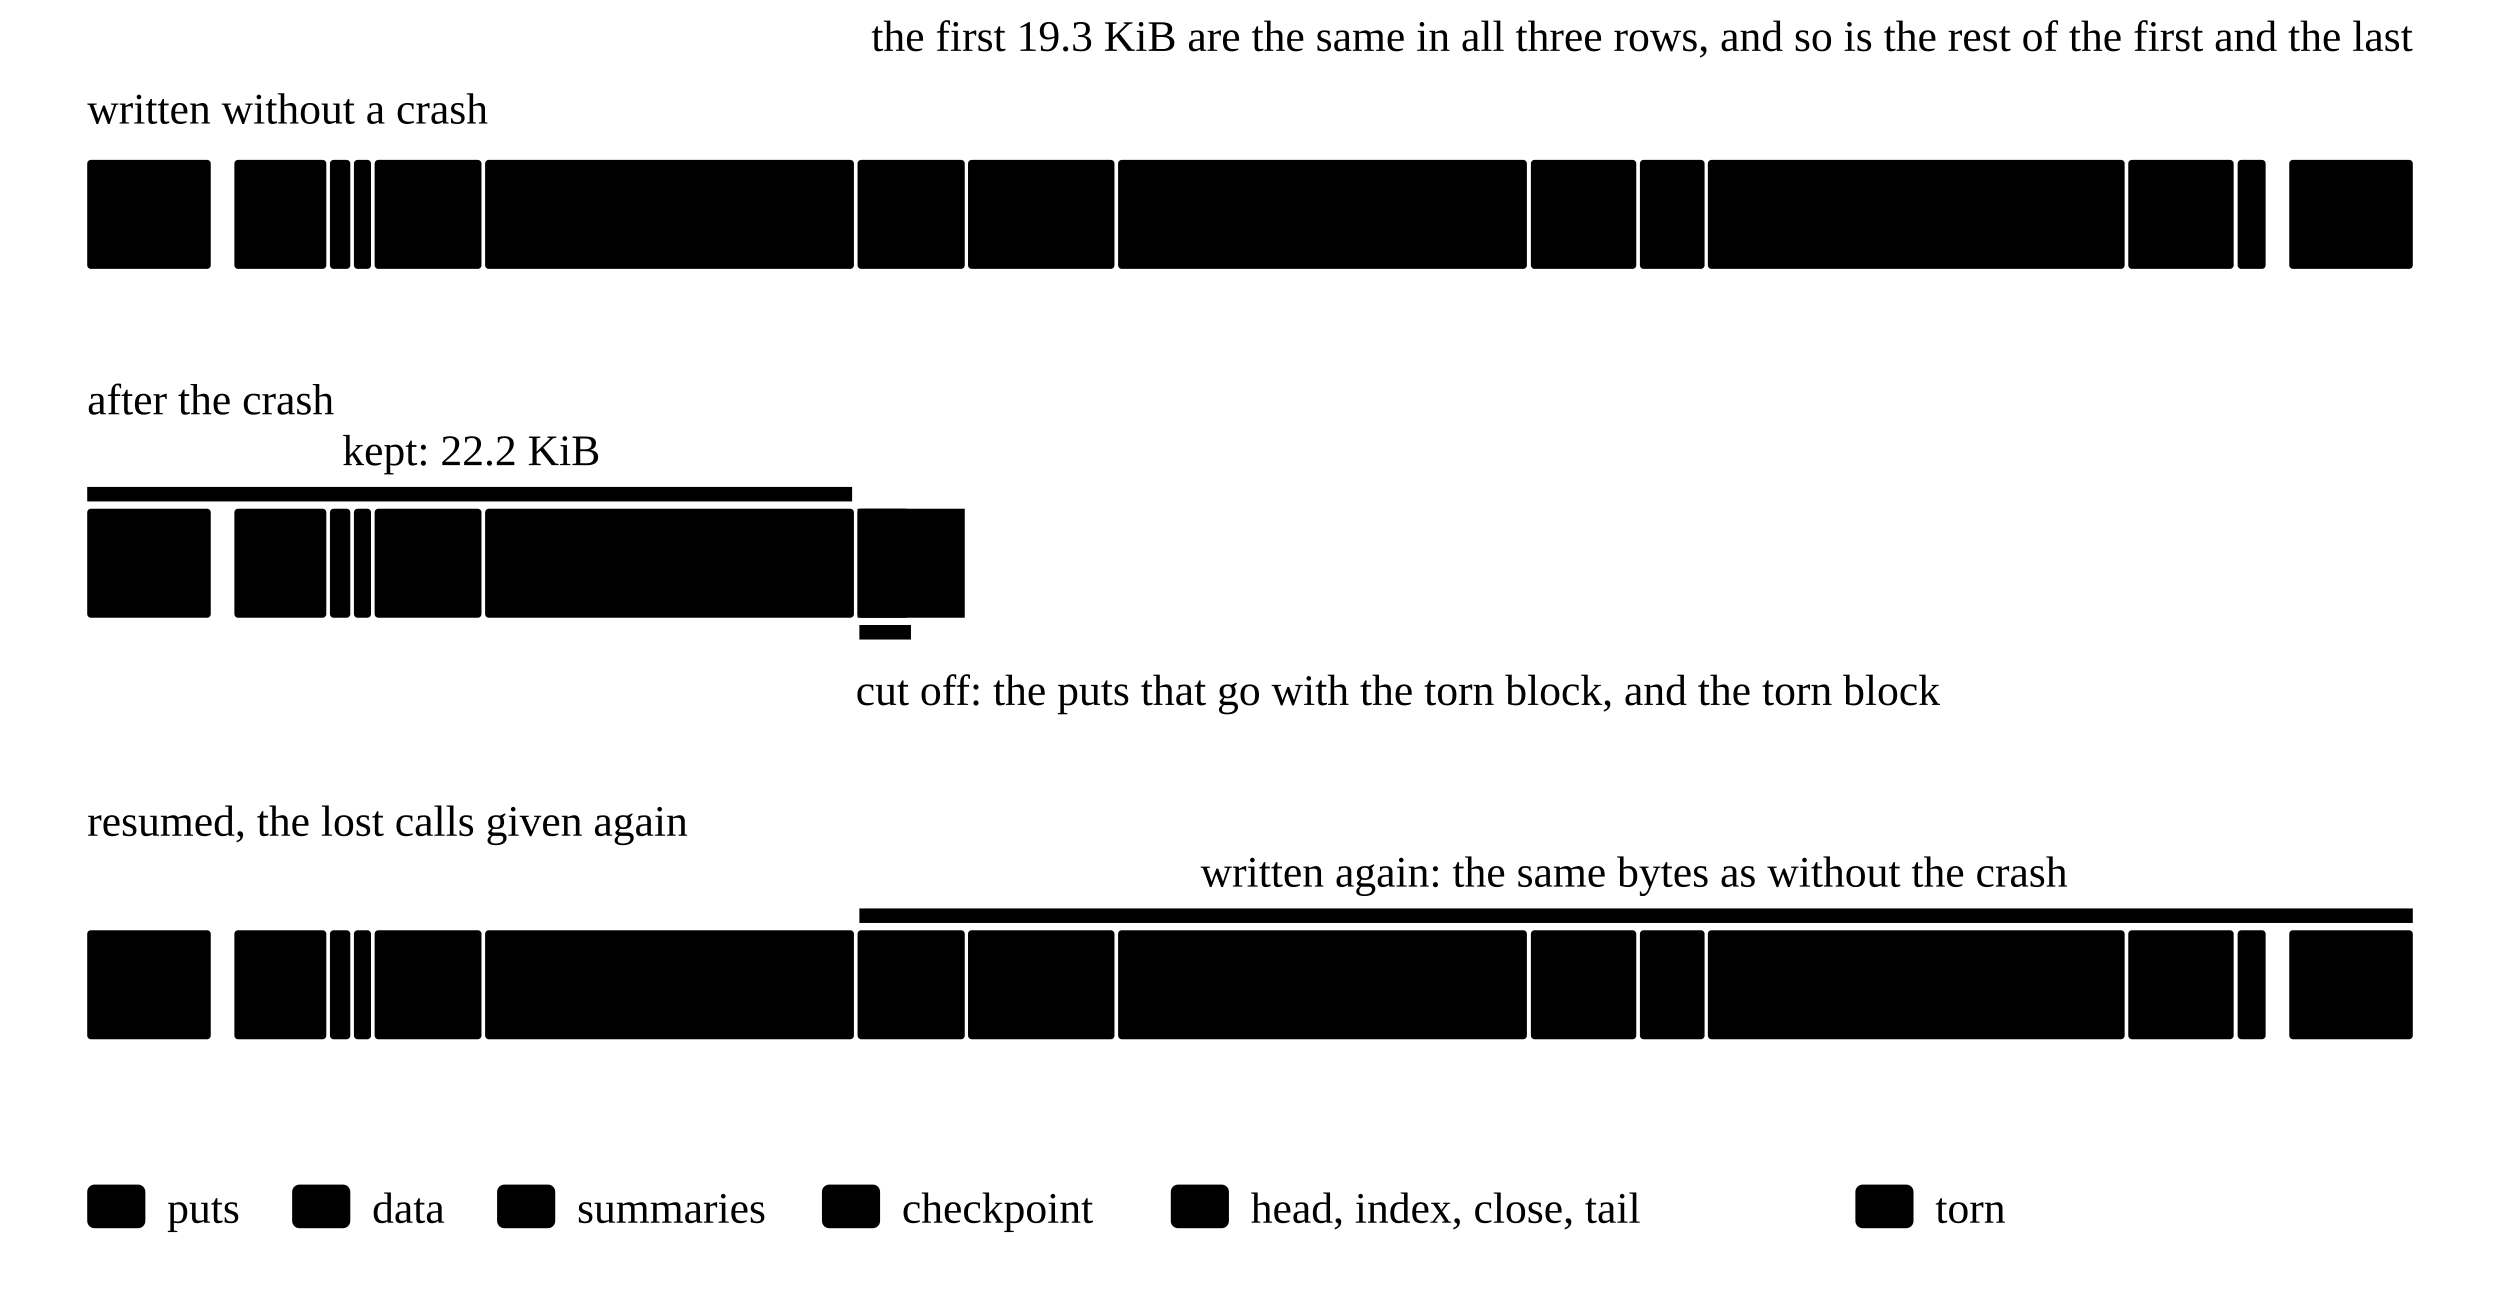
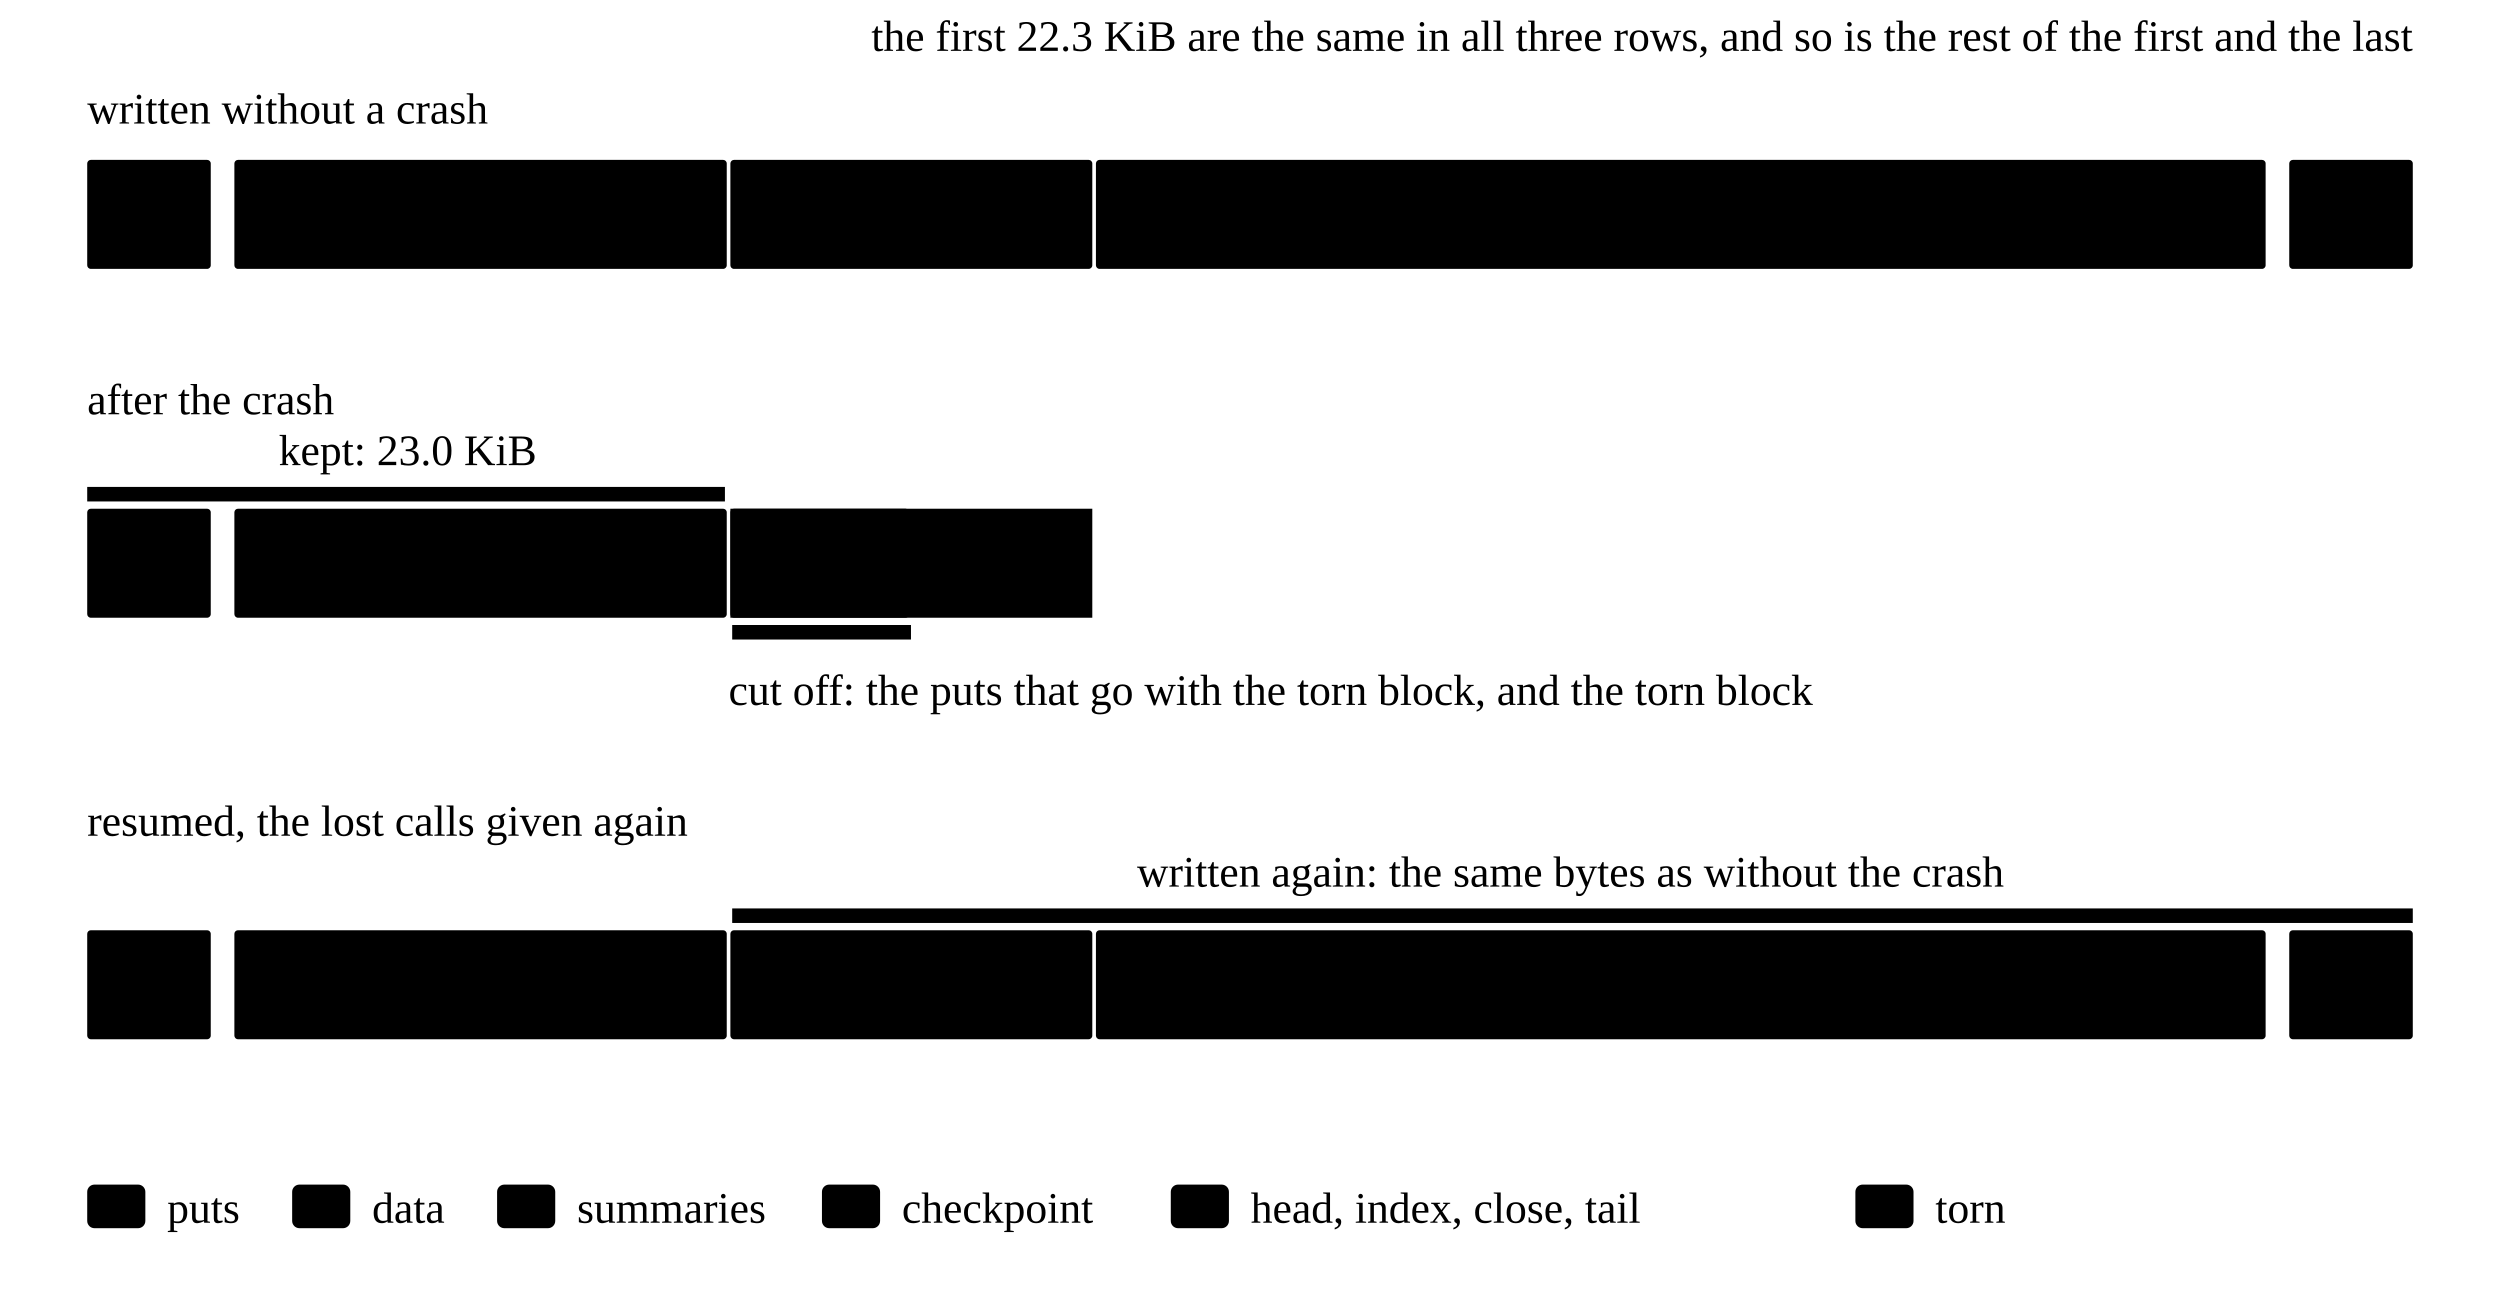
- <svg xmlns="http://www.w3.org/2000/svg" class="ww-svg" viewBox="0 0 688 360" width="688" height="360" role="img" aria-label="Resuming: the resume keeps 22.2 KiB of the 22.4 KiB on disk and cuts off the torn block and the puts that go with it; the producer gives the lost calls again, and the piece ends with the same 60.0 KiB as one written without the crash">
-   <text x="664.0" y="14.0" text-anchor="end" class="soft small">the first 19.3 KiB are the same in all three rows, and so is the rest of the first and the last</text>
+ <svg xmlns="http://www.w3.org/2000/svg" class="ww-svg" viewBox="0 0 688 360" width="688" height="360" role="img" aria-label="Resuming: the resume keeps 23.0 KiB of the 23.2 KiB on disk and cuts off the torn block and the puts that go with it; the producer gives the lost calls again, and the piece ends with the same 60.0 KiB as one written without the crash">
+   <text x="664.0" y="14.0" text-anchor="end" class="soft small">the first 22.3 KiB are the same in all three rows, and so is the rest of the first and the last</text>
  <text x="24.0" y="34.0" text-anchor="start" class="strong">written without a crash</text>
  <rect x="24.0" y="44.0" width="34.0" height="30.0" rx="1" class="faint" />
  <text x="41.0" y="63.5" text-anchor="middle" class="soft small">...</text>
  <rect x="630.0" y="44.0" width="34.0" height="30.0" rx="1" class="faint" />
  <text x="647.0" y="63.5" text-anchor="middle" class="soft small">...</text>
-   <rect x="64.5" y="44.0" width="25.3" height="30.0" rx="1" class="tint-amber" />
-   <rect x="90.8" y="44.0" width="5.6" height="30.0" rx="1" class="tint-purple" />
-   <rect x="97.4" y="44.0" width="4.7" height="30.0" rx="1" class="tint-blue" />
-   <rect x="103.1" y="44.0" width="29.4" height="30.0" rx="1" class="tint-blue" />
-   <rect x="133.5" y="44.0" width="101.5" height="30.0" rx="1" class="tint-blue" />
-   <text x="184.2" y="63.5" text-anchor="middle" class="small">samples</text>
-   <rect x="236.0" y="44.0" width="29.5" height="30.0" rx="1" class="tint-blue" />
-   <rect x="266.4" y="44.0" width="40.3" height="30.0" rx="1" class="tint-amber" />
-   <rect x="307.7" y="44.0" width="112.5" height="30.0" rx="1" class="tint-blue" />
-   <text x="364.0" y="63.5" text-anchor="middle" class="small">samples</text>
-   <rect x="421.3" y="44.0" width="29.0" height="30.0" rx="1" class="tint-blue" />
-   <rect x="451.3" y="44.0" width="17.8" height="30.0" rx="1" class="tint-amber" />
-   <rect x="470.0" y="44.0" width="114.7" height="30.0" rx="1" class="tint-blue" />
-   <text x="527.4" y="63.5" text-anchor="middle" class="small">samples</text>
-   <rect x="585.7" y="44.0" width="29.0" height="30.0" rx="1" class="tint-blue" />
-   <rect x="615.8" y="44.0" width="7.7" height="30.0" rx="1" class="tint-blue" />
+   <rect x="64.5" y="44.0" width="135.5" height="30.0" rx="1" class="tint-amber" />
+   <text x="132.2" y="63.5" text-anchor="middle" class="small">checkpoint</text>
+   <rect x="201.0" y="44.0" width="99.6" height="30.0" rx="1" class="tint-blue" />
+   <text x="250.8" y="63.5" text-anchor="middle" class="small">frames</text>
+   <rect x="301.6" y="44.0" width="321.9" height="30.0" rx="1" class="tint-blue" />
+   <text x="462.5" y="63.5" text-anchor="middle" class="small">samples</text>
  <text x="24.0" y="114.0" text-anchor="start" class="strong">after the crash</text>
  <rect x="24.0" y="140.0" width="34.0" height="30.0" rx="1" class="faint" />
  <text x="41.0" y="159.5" text-anchor="middle" class="soft small">...</text>
-   <rect x="64.5" y="140.0" width="25.3" height="30.0" rx="1" class="tint-amber" />
-   <rect x="90.8" y="140.0" width="5.6" height="30.0" rx="1" class="tint-purple" />
-   <rect x="97.4" y="140.0" width="4.7" height="30.0" rx="1" class="tint-blue" />
-   <rect x="103.1" y="140.0" width="29.4" height="30.0" rx="1" class="tint-blue" />
-   <rect x="133.5" y="140.0" width="101.5" height="30.0" rx="1" class="tint-blue" />
-   <text x="184.2" y="159.5" text-anchor="middle" class="small">samples</text>
-   <path d="M236.0 140.0 h29.5 v30 h-29.5 Z" class="thin dash" />
-   <rect x="236.0" y="140.0" width="14.2" height="30.0" rx="1" class="tint-accent" />
-   <path d="M24.0 138.0 v-4 H234.5 v4" class="thin" />
-   <text x="129.7" y="128.0" text-anchor="middle" class="small">kept: 22.2 KiB</text>
-   <path d="M236.5 172.0 v4 H250.7 v-4" class="thin" />
-   <text x="235.5" y="194.0" text-anchor="start" class="accent small">cut off: the puts that go with the torn block, and the torn block</text>
+   <rect x="64.5" y="140.0" width="135.5" height="30.0" rx="1" class="tint-amber" />
+   <text x="132.2" y="159.5" text-anchor="middle" class="small">checkpoint</text>
+   <path d="M201.0 140.0 h99.6 v30 h-99.6 Z" class="thin dash" />
+   <rect x="201.0" y="140.0" width="49.2" height="30.0" rx="1" class="tint-accent" />
+   <text x="225.6" y="159.5" text-anchor="middle" class="small">torn</text>
+   <path d="M24.0 138.0 v-4 H199.5 v4" class="thin" />
+   <text x="112.2" y="128.0" text-anchor="middle" class="small">kept: 23.0 KiB</text>
+   <path d="M201.5 172.0 v4 H250.7 v-4" class="thin" />
+   <text x="200.5" y="194.0" text-anchor="start" class="accent small">cut off: the puts that go with the torn block, and the torn block</text>
  <text x="24.0" y="230.0" text-anchor="start" class="strong">resumed, the lost calls given again</text>
  <rect x="24.0" y="256.0" width="34.0" height="30.0" rx="1" class="faint" />
  <text x="41.0" y="275.5" text-anchor="middle" class="soft small">...</text>
  <rect x="630.0" y="256.0" width="34.0" height="30.0" rx="1" class="faint" />
  <text x="647.0" y="275.5" text-anchor="middle" class="soft small">...</text>
-   <rect x="64.5" y="256.0" width="25.3" height="30.0" rx="1" class="tint-amber" />
-   <rect x="90.8" y="256.0" width="5.6" height="30.0" rx="1" class="tint-purple" />
-   <rect x="97.4" y="256.0" width="4.7" height="30.0" rx="1" class="tint-blue" />
-   <rect x="103.1" y="256.0" width="29.4" height="30.0" rx="1" class="tint-blue" />
-   <rect x="133.5" y="256.0" width="101.5" height="30.0" rx="1" class="tint-blue" />
-   <text x="184.2" y="275.5" text-anchor="middle" class="small">samples</text>
-   <rect x="236.0" y="256.0" width="29.5" height="30.0" rx="1" class="tint-blue" />
-   <rect x="266.4" y="256.0" width="40.3" height="30.0" rx="1" class="tint-amber" />
-   <rect x="307.7" y="256.0" width="112.5" height="30.0" rx="1" class="tint-blue" />
-   <text x="364.0" y="275.5" text-anchor="middle" class="small">samples</text>
-   <rect x="421.3" y="256.0" width="29.0" height="30.0" rx="1" class="tint-blue" />
-   <rect x="451.3" y="256.0" width="17.8" height="30.0" rx="1" class="tint-amber" />
-   <rect x="470.0" y="256.0" width="114.7" height="30.0" rx="1" class="tint-blue" />
-   <text x="527.4" y="275.5" text-anchor="middle" class="small">samples</text>
-   <rect x="585.7" y="256.0" width="29.0" height="30.0" rx="1" class="tint-blue" />
-   <rect x="615.8" y="256.0" width="7.7" height="30.0" rx="1" class="tint-blue" />
-   <path d="M236.5 254.0 v-4 H664.0 v4" class="thin" />
-   <text x="449.7" y="244.0" text-anchor="middle" class="small">written again: the same bytes as without the crash</text>
+   <rect x="64.5" y="256.0" width="135.5" height="30.0" rx="1" class="tint-amber" />
+   <text x="132.2" y="275.5" text-anchor="middle" class="small">checkpoint</text>
+   <rect x="201.0" y="256.0" width="99.6" height="30.0" rx="1" class="tint-blue" />
+   <text x="250.8" y="275.5" text-anchor="middle" class="small">frames</text>
+   <rect x="301.6" y="256.0" width="321.9" height="30.0" rx="1" class="tint-blue" />
+   <text x="462.5" y="275.5" text-anchor="middle" class="small">samples</text>
+   <path d="M201.5 254.0 v-4 H664.0 v4" class="thin" />
+   <text x="432.2" y="244.0" text-anchor="middle" class="small">written again: the same bytes as without the crash</text>
  <rect x="24.0" y="326.0" width="16.0" height="12.0" rx="2" class="tint-purple" />
  <text x="46.0" y="336.5" text-anchor="start" class="small">puts</text>
  <rect x="80.4" y="326.0" width="16.0" height="12.0" rx="2" class="tint-blue" />
  <text x="102.4" y="336.5" text-anchor="start" class="small">data</text>
  <rect x="136.8" y="326.0" width="16.0" height="12.0" rx="2" class="tint-teal" />
  <text x="158.8" y="336.5" text-anchor="start" class="small">summaries</text>
  <rect x="226.2" y="326.0" width="16.0" height="12.0" rx="2" class="tint-amber" />
  <text x="248.2" y="336.5" text-anchor="start" class="small">checkpoint</text>
  <rect x="322.2" y="326.0" width="16.0" height="12.0" rx="2" class="tint-green" />
  <text x="344.2" y="336.5" text-anchor="start" class="small">head, index, close, tail</text>
  <rect x="510.6" y="326.0" width="16.0" height="12.0" rx="2" class="tint-accent" />
  <text x="532.6" y="336.5" text-anchor="start" class="small">torn</text>
</svg>
